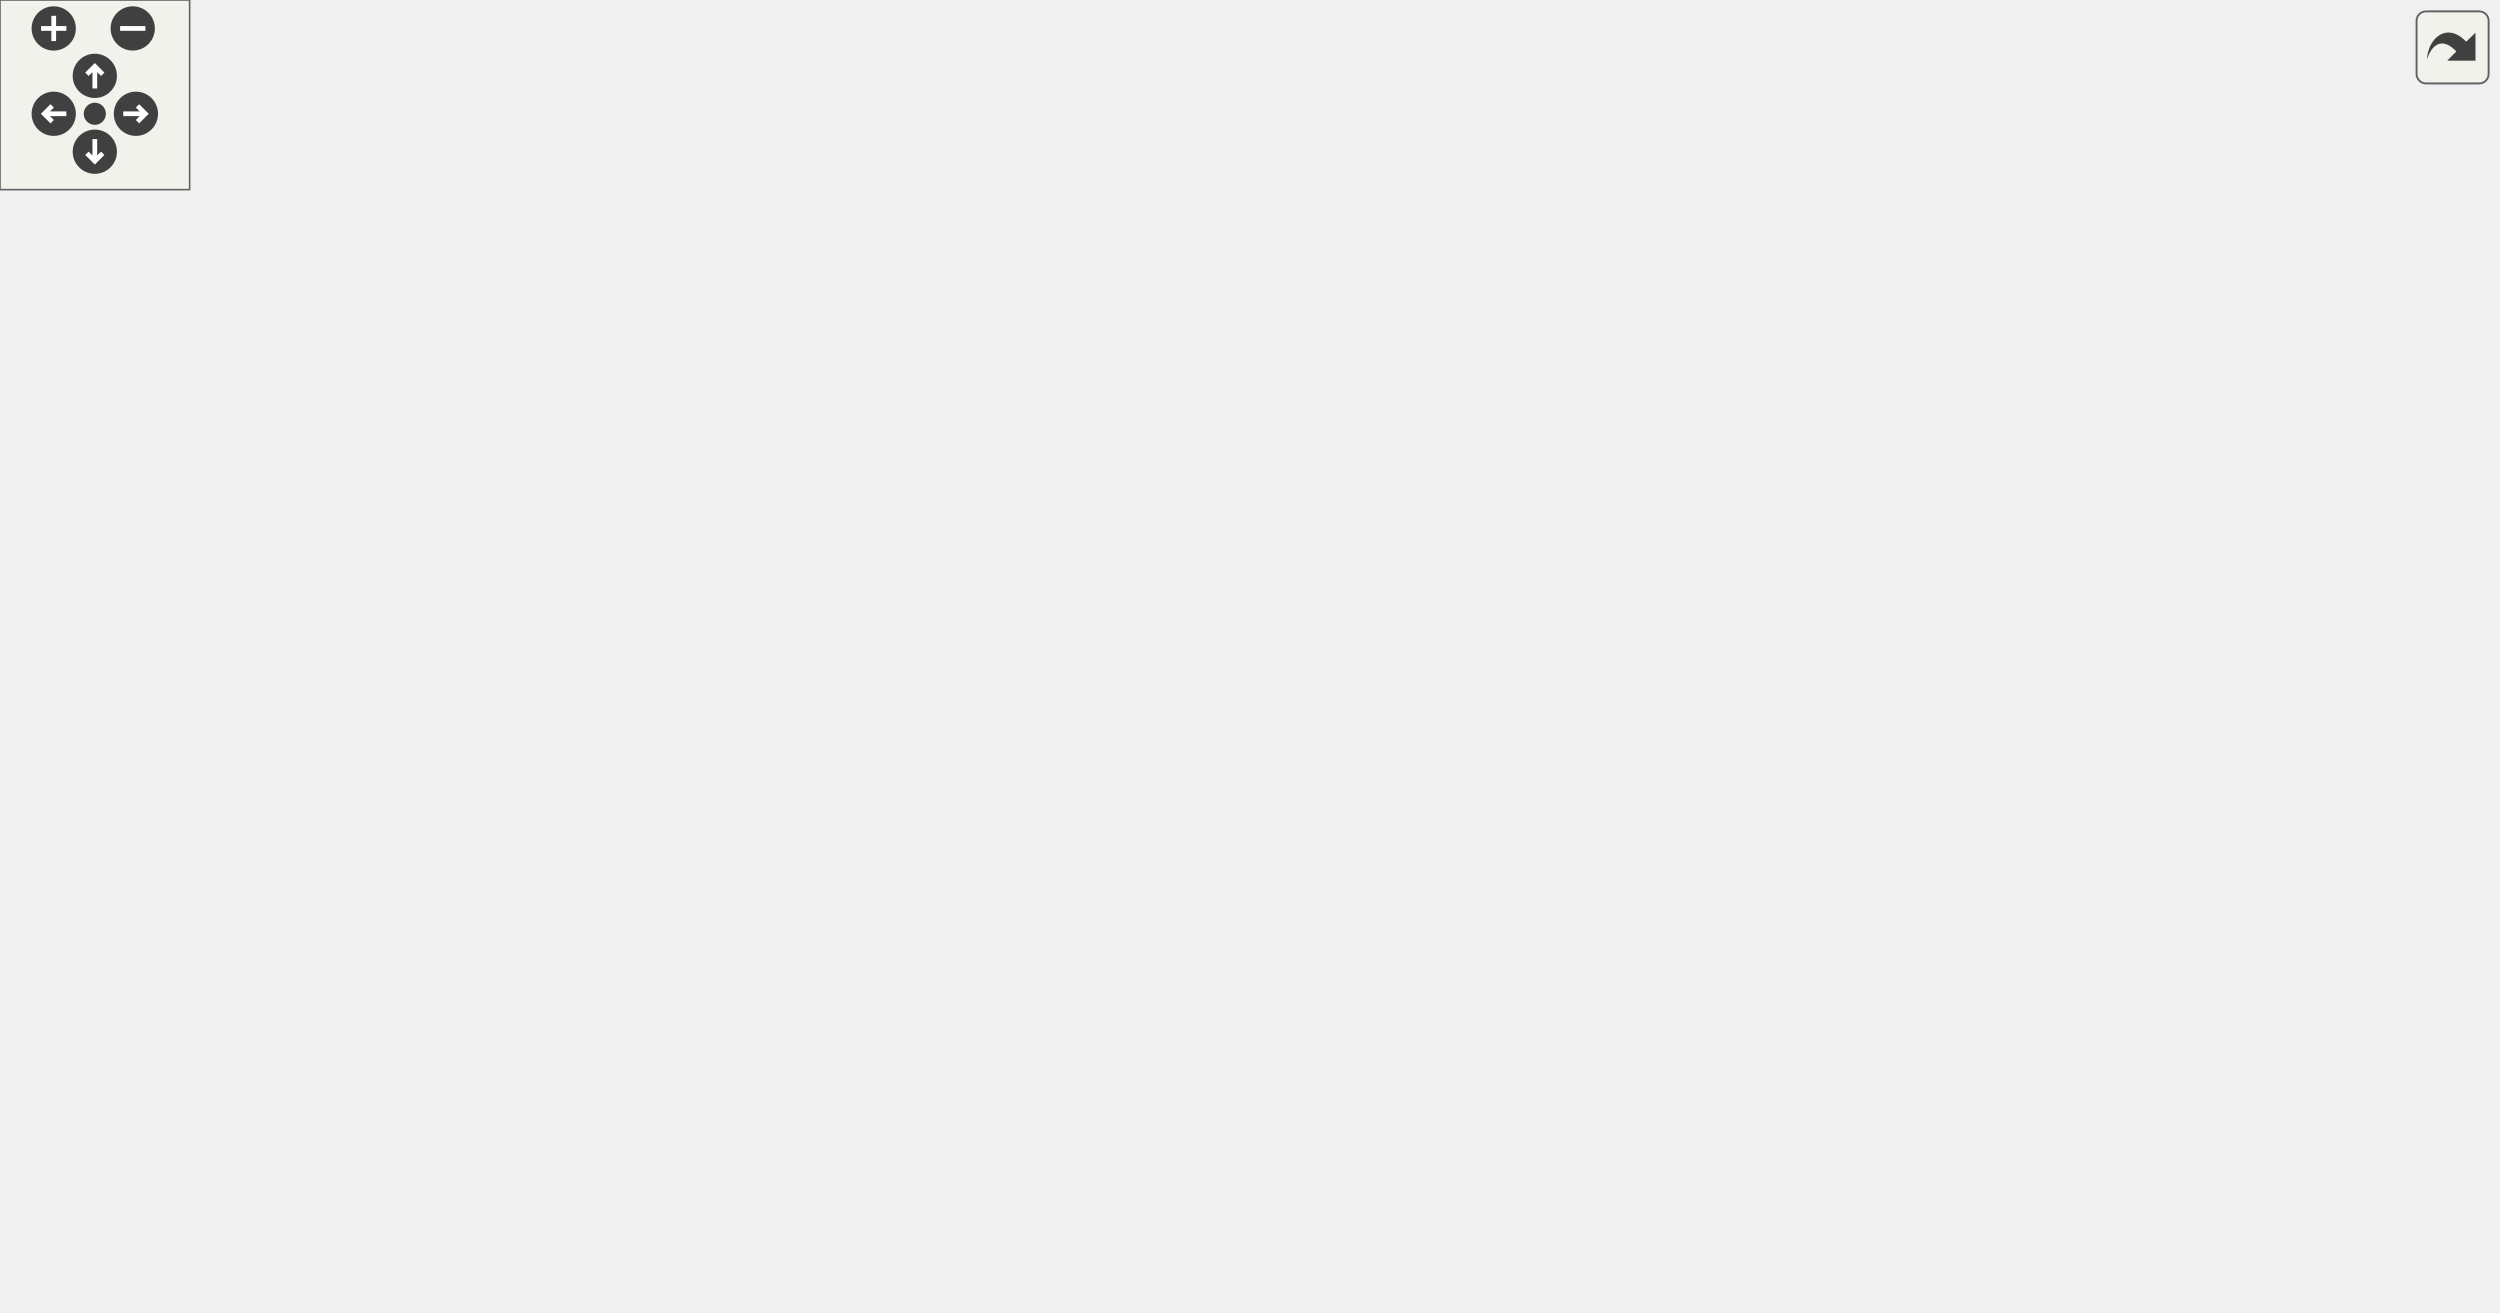
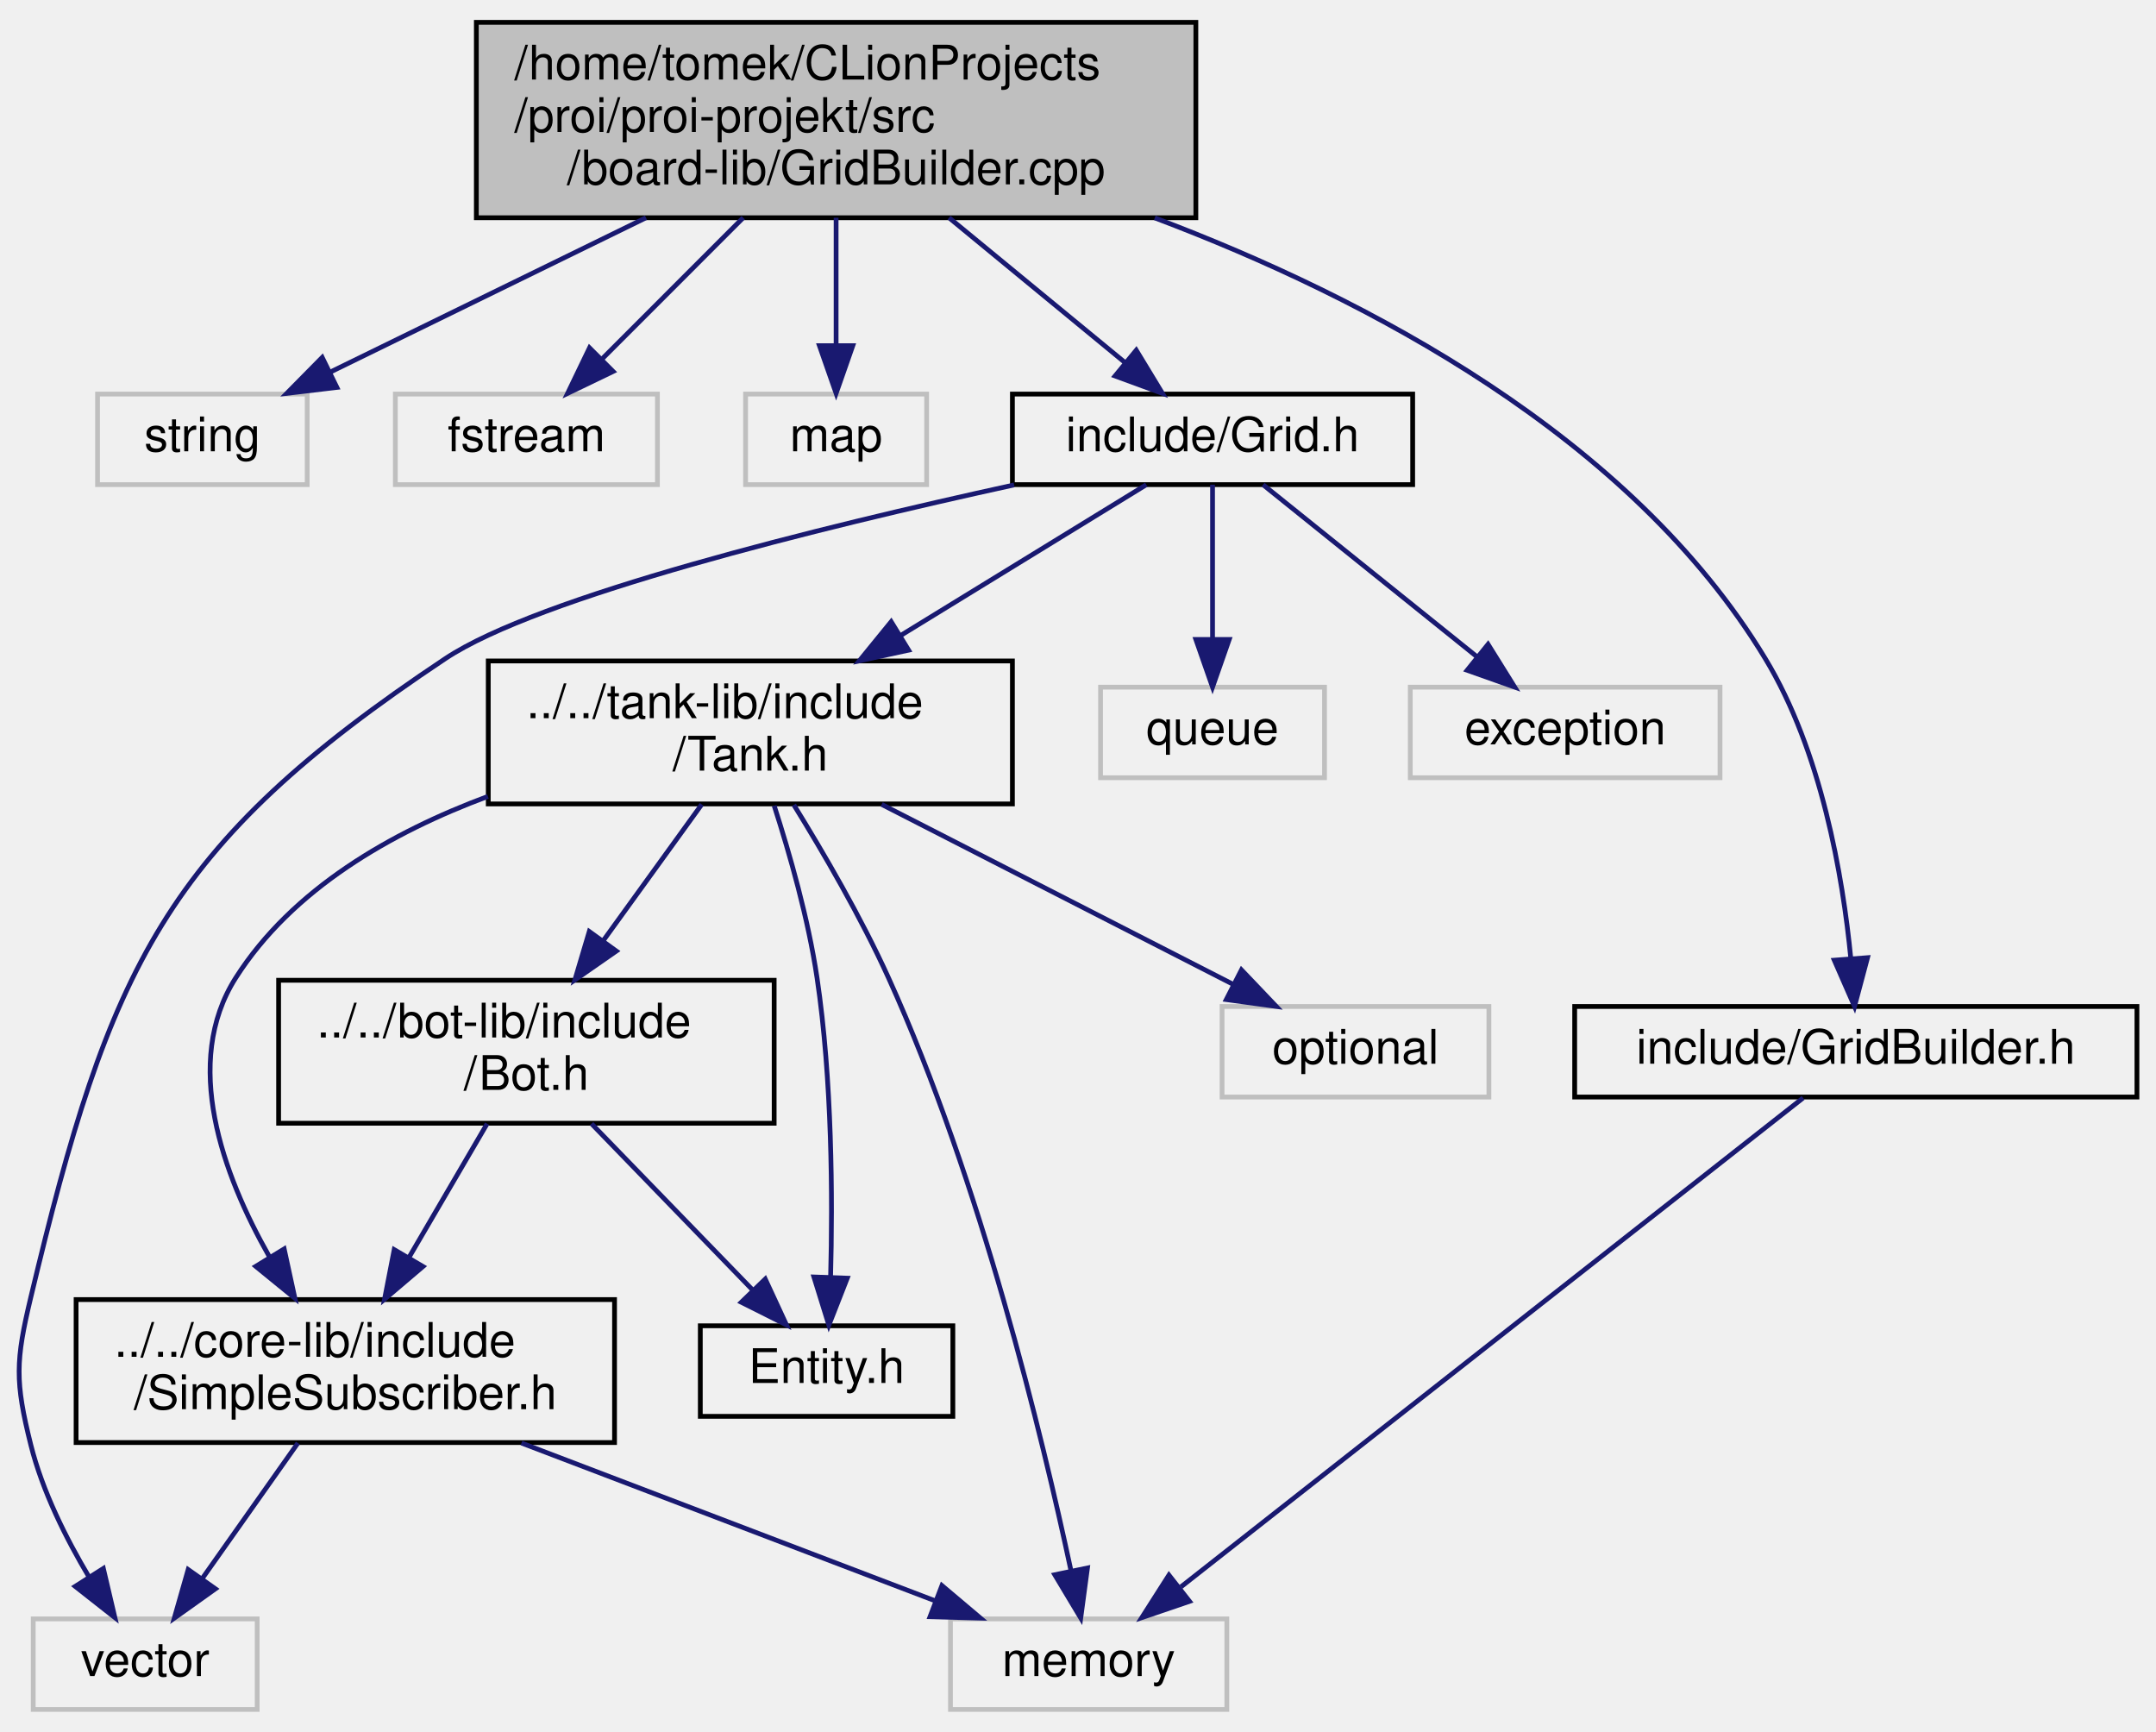
- <svg xmlns="http://www.w3.org/2000/svg" xmlns:xlink="http://www.w3.org/1999/xlink" id="main" version="1.1" xml:space="preserve">
-   <style type="text/css">
- .edge:hover path { stroke: red; }
- .edge:hover polygon { stroke: red; fill: red; }
- </style>
-   <defs>
-     <circle id="rim" cx="0" cy="0" r="7" />
-     <circle id="rim2" cx="0" cy="0" r="3.5" />
-     <g id="zoomPlus">
-       <use xlink:href="#rim" fill="#404040">
-         <set attributeName="fill" to="#808080" begin="zoomplus.mouseover" end="zoomplus.mouseout" />
-       </use>
-       <path d="M-4,0h8M0,-4v8" fill="none" stroke="white" stroke-width="1.5" pointer-events="none" />
-     </g>
-     <g id="zoomMin">
-       <use xlink:href="#rim" fill="#404040">
-         <set attributeName="fill" to="#808080" begin="zoomminus.mouseover" end="zoomminus.mouseout" />
-       </use>
-       <path d="M-4,0h8" fill="none" stroke="white" stroke-width="1.5" pointer-events="none" />
-     </g>
-     <g id="dirArrow">
-       <path fill="none" stroke="white" stroke-width="1.5" d="M0,-3.0v7 M-2.5,-0.5L0,-3.0L2.5,-0.5" />
-     </g>
-     <g id="resetDef">
-       <use xlink:href="#rim2" fill="#404040">
-         <set attributeName="fill" to="#808080" begin="reset.mouseover" end="reset.mouseout" />
-       </use>
-     </g>
-   </defs>
-   <svg id="graph" class="graph">
-     <g id="viewport">
-       <g id="node1" class="node">
-         <g id="a_node1">
-           <a xlink:title=" ">
-             <polygon fill="#bfbfbf" stroke="black" points="235.5,-313.5 235.5,-354.5 386.5,-354.5 386.5,-313.5 235.5,-313.5" />
-             <text text-anchor="start" x="243.5" y="-342.5" font-family="Helvetica,sans-Serif" font-size="10.00">/home/tomek/CLionProjects</text>
-             <text text-anchor="start" x="243.5" y="-331.5" font-family="Helvetica,sans-Serif" font-size="10.00">/proi/proi-projekt/src</text>
-             <text text-anchor="middle" x="311" y="-320.5" font-family="Helvetica,sans-Serif" font-size="10.00">/board-lib/GridBuilder.cpp</text>
-           </a>
-         </g>
-       </g>
-       <g id="node2" class="node">
-         <g id="a_node2">
-           <a xlink:title=" ">
-             <polygon fill="none" stroke="#bfbfbf" points="0,-257.5 0,-276.5 56,-276.5 56,-257.5 0,-257.5" />
-             <text text-anchor="middle" x="28" y="-264.5" font-family="Helvetica,sans-Serif" font-size="10.00">sstream</text>
-           </a>
-         </g>
-       </g>
-       <g id="edge1" class="edge">
-         <path fill="none" stroke="midnightblue" d="M235.29,-316.07C189.08,-305.66 128.54,-291.91 66.28,-277.28" />
-         <polygon fill="midnightblue" stroke="midnightblue" points="66.81,-273.81 56.27,-274.92 65.2,-280.62 66.81,-273.81" />
-       </g>
-       <g id="node3" class="node">
-         <g id="a_node3">
-           <a xlink:title=" ">
-             <polygon fill="none" stroke="#bfbfbf" points="74,-257.5 74,-276.5 118,-276.5 118,-257.5 74,-257.5" />
-             <text text-anchor="middle" x="96" y="-264.5" font-family="Helvetica,sans-Serif" font-size="10.00">string</text>
-           </a>
-         </g>
-       </g>
-       <g id="edge2" class="edge">
-         <path fill="none" stroke="midnightblue" d="M246.49,-313.5C207.38,-301.67 159.17,-287.1 128.02,-277.68" />
-         <polygon fill="midnightblue" stroke="midnightblue" points="128.73,-274.24 118.15,-274.7 126.71,-280.94 128.73,-274.24" />
-       </g>
-       <g id="node4" class="node">
-         <g id="a_node4">
-           <a xlink:title=" ">
-             <polygon fill="none" stroke="#bfbfbf" points="136.5,-257.5 136.5,-276.5 191.5,-276.5 191.5,-257.5 136.5,-257.5" />
-             <text text-anchor="middle" x="164" y="-264.5" font-family="Helvetica,sans-Serif" font-size="10.00">fstream</text>
-           </a>
-         </g>
-       </g>
-       <g id="edge3" class="edge">
-         <path fill="none" stroke="midnightblue" d="M266.9,-313.5C242.95,-302.91 214.02,-290.12 192.94,-280.8" />
-         <polygon fill="midnightblue" stroke="midnightblue" points="194.13,-277.5 183.57,-276.65 191.3,-283.9 194.13,-277.5" />
-       </g>
-       <g id="node5" class="node">
-         <g id="a_node5">
-           <a xlink:title=" ">
-             <polygon fill="none" stroke="#bfbfbf" points="210,-257.5 210,-276.5 274,-276.5 274,-257.5 210,-257.5" />
-             <text text-anchor="middle" x="242" y="-264.5" font-family="Helvetica,sans-Serif" font-size="10.00">algorithm</text>
-           </a>
-         </g>
-       </g>
-       <g id="edge4" class="edge">
-         <path fill="none" stroke="midnightblue" d="M290.3,-313.5C280.13,-303.92 268.04,-292.53 258.5,-283.54" />
-         <polygon fill="midnightblue" stroke="midnightblue" points="260.86,-280.96 251.18,-276.65 256.06,-286.06 260.86,-280.96" />
-       </g>
-       <g id="node6" class="node">
-         <g id="a_node6">
-           <a xlink:title=" ">
-             <polygon fill="none" stroke="#bfbfbf" points="292,-257.5 292,-276.5 330,-276.5 330,-257.5 292,-257.5" />
-             <text text-anchor="middle" x="311" y="-264.5" font-family="Helvetica,sans-Serif" font-size="10.00">map</text>
-           </a>
-         </g>
-       </g>
-       <g id="edge5" class="edge">
-         <path fill="none" stroke="midnightblue" d="M311,-313.5C311,-305.07 311,-295.24 311,-286.87" />
-         <polygon fill="midnightblue" stroke="midnightblue" points="314.5,-286.65 311,-276.65 307.5,-286.65 314.5,-286.65" />
-       </g>
-       <g id="node7" class="node">
-         <g id="a_node7">
-           <a xlink:title=" ">
-             <polygon fill="none" stroke="#bfbfbf" points="348,-257.5 348,-276.5 404,-276.5 404,-257.5 348,-257.5" />
-             <text text-anchor="middle" x="376" y="-264.5" font-family="Helvetica,sans-Serif" font-size="10.00">unistd.h</text>
-           </a>
-         </g>
-       </g>
-       <g id="edge6" class="edge">
-         <path fill="none" stroke="midnightblue" d="M330.5,-313.5C339.99,-304.01 351.24,-292.76 360.19,-283.81" />
-         <polygon fill="midnightblue" stroke="midnightblue" points="362.75,-286.2 367.35,-276.65 357.8,-281.25 362.75,-286.2" />
-       </g>
-       <g id="node8" class="node">
-         <g id="a_node8">
-           <a xlink:href="_grid_builder_8h.html" target="_top" xlink:title=" ">
-             <polygon fill="none" stroke="black" points="672,-129 672,-148 790,-148 790,-129 672,-129" />
-             <text text-anchor="middle" x="731" y="-136" font-family="Helvetica,sans-Serif" font-size="10.00">include/GridBuilder.h</text>
-           </a>
-         </g>
-       </g>
-       <g id="edge7" class="edge">
-         <path fill="none" stroke="midnightblue" d="M386.62,-320.83C431.76,-312 489.54,-297.88 538,-277 580.23,-258.8 587.41,-247.48 625,-221 656.38,-198.89 691.46,-171.34 712.35,-154.6" />
-         <polygon fill="midnightblue" stroke="midnightblue" points="714.79,-157.13 720.39,-148.13 710.4,-151.67 714.79,-157.13" />
-       </g>
-       <g id="node10" class="node">
-         <g id="a_node10">
-           <a xlink:href="_grid_8h.html" target="_top" xlink:title=" ">
-             <polygon fill="none" stroke="black" points="422,-257.5 422,-276.5 506,-276.5 506,-257.5 422,-257.5" />
-             <text text-anchor="middle" x="464" y="-264.5" font-family="Helvetica,sans-Serif" font-size="10.00">include/Grid.h</text>
-           </a>
-         </g>
-       </g>
-       <g id="edge9" class="edge">
-         <path fill="none" stroke="midnightblue" d="M356.91,-313.5C381.94,-302.86 412.21,-290 434.18,-280.67" />
-         <polygon fill="midnightblue" stroke="midnightblue" points="435.8,-283.78 443.63,-276.65 433.06,-277.34 435.8,-283.78" />
-       </g>
-       <g id="node14" class="node">
-         <g id="a_node14">
-           <a xlink:href="_tank_8h.html" target="_top" xlink:title=" ">
-             <polygon fill="none" stroke="black" points="506,-190.5 506,-220.5 616,-220.5 616,-190.5 506,-190.5" />
-             <text text-anchor="start" x="514" y="-208.5" font-family="Helvetica,sans-Serif" font-size="10.00">../../tank-lib/include</text>
-             <text text-anchor="middle" x="561" y="-197.5" font-family="Helvetica,sans-Serif" font-size="10.00">/Tank.h</text>
-           </a>
-         </g>
-       </g>
-       <g id="edge23" class="edge">
-         <path fill="none" stroke="midnightblue" d="M386.96,-325.36C428.01,-318.15 477.76,-304.17 515,-277 531.27,-265.13 543.35,-245.61 551.04,-230.11" />
-         <polygon fill="midnightblue" stroke="midnightblue" points="554.41,-231.18 555.46,-220.63 548.06,-228.22 554.41,-231.18" />
-       </g>
-       <g id="node9" class="node">
-         <g id="a_node9">
-           <a xlink:title=" ">
-             <polygon fill="none" stroke="#bfbfbf" points="541,-0.5 541,-19.5 599,-19.5 599,-0.5 541,-0.5" />
-             <text text-anchor="middle" x="570" y="-7.5" font-family="Helvetica,sans-Serif" font-size="10.00">memory</text>
-           </a>
-         </g>
-       </g>
-       <g id="edge8" class="edge">
-         <path fill="none" stroke="midnightblue" d="M719.93,-128.81C692.93,-107.59 623.41,-52.96 589.36,-26.22" />
-         <polygon fill="midnightblue" stroke="midnightblue" points="591.17,-23.18 581.14,-19.76 586.84,-28.69 591.17,-23.18" />
-       </g>
-       <g id="node11" class="node">
-         <g id="a_node11">
-           <a xlink:title=" ">
-             <polygon fill="none" stroke="#bfbfbf" points="422.5,-196 422.5,-215 487.5,-215 487.5,-196 422.5,-196" />
-             <text text-anchor="middle" x="455" y="-203" font-family="Helvetica,sans-Serif" font-size="10.00">exception</text>
-           </a>
-         </g>
-       </g>
-       <g id="edge10" class="edge">
-         <path fill="none" stroke="midnightblue" d="M462.71,-257.48C461.44,-249.08 459.46,-235.98 457.82,-225.16" />
-         <polygon fill="midnightblue" stroke="midnightblue" points="461.24,-224.37 456.29,-215.01 454.32,-225.42 461.24,-224.37" />
-       </g>
-       <g id="node12" class="node">
-         <g id="a_node12">
-           <a xlink:title=" ">
-             <polygon fill="none" stroke="#bfbfbf" points="348.5,-0.5 348.5,-19.5 395.5,-19.5 395.5,-0.5 348.5,-0.5" />
-             <text text-anchor="middle" x="372" y="-7.5" font-family="Helvetica,sans-Serif" font-size="10.00">vector</text>
-           </a>
-         </g>
-       </g>
-       <g id="edge11" class="edge">
-         <path fill="none" stroke="midnightblue" d="M430.26,-257.46C399.57,-248.92 357.64,-235.08 348,-221 306.57,-160.49 330.21,-127.14 348,-56 350.44,-46.25 355.44,-36.29 360.24,-28.23" />
-         <polygon fill="midnightblue" stroke="midnightblue" points="363.21,-30.08 365.63,-19.77 357.31,-26.32 363.21,-30.08" />
-       </g>
-       <g id="node13" class="node">
-         <g id="a_node13">
-           <a xlink:title=" ">
-             <polygon fill="none" stroke="#bfbfbf" points="357.5,-196 357.5,-215 404.5,-215 404.5,-196 357.5,-196" />
-             <text text-anchor="middle" x="381" y="-203" font-family="Helvetica,sans-Serif" font-size="10.00">queue</text>
-           </a>
-         </g>
-       </g>
-       <g id="edge12" class="edge">
-         <path fill="none" stroke="midnightblue" d="M452.11,-257.48C438.8,-247.93 417,-232.31 401.04,-220.87" />
-         <polygon fill="midnightblue" stroke="midnightblue" points="403.04,-217.99 392.87,-215.01 398.96,-223.68 403.04,-217.99" />
-       </g>
-       <g id="edge13" class="edge">
-         <path fill="none" stroke="midnightblue" d="M477.9,-257.48C491.28,-249.27 512,-236.56 529.4,-225.88" />
-         <polygon fill="midnightblue" stroke="midnightblue" points="531.44,-228.74 538.14,-220.52 527.78,-222.77 531.44,-228.74" />
-       </g>
-       <g id="edge14" class="edge">
-         <path fill="none" stroke="midnightblue" d="M561.66,-190.27C563.26,-155.94 567.32,-68.57 569.12,-29.9" />
-         <polygon fill="midnightblue" stroke="midnightblue" points="572.63,-29.73 569.6,-19.58 565.64,-29.4 572.63,-29.73" />
-       </g>
-       <g id="node15" class="node">
-         <g id="a_node15">
-           <a xlink:title=" ">
-             <polygon fill="none" stroke="#bfbfbf" points="598,-129 598,-148 654,-148 654,-129 598,-129" />
-             <text text-anchor="middle" x="626" y="-136" font-family="Helvetica,sans-Serif" font-size="10.00">optional</text>
-           </a>
-         </g>
-       </g>
-       <g id="edge15" class="edge">
-         <path fill="none" stroke="midnightblue" d="M575.1,-190.4C585.44,-180.06 599.48,-166.02 610.19,-155.31" />
-         <polygon fill="midnightblue" stroke="midnightblue" points="612.71,-157.74 617.31,-148.19 607.76,-152.79 612.71,-157.74" />
-       </g>
-       <g id="node16" class="node">
-         <g id="a_node16">
-           <a xlink:href="_simple_subscriber_8h.html" target="_top" xlink:title=" ">
-             <polygon fill="none" stroke="black" points="357.5,-56.5 357.5,-86.5 470.5,-86.5 470.5,-56.5 357.5,-56.5" />
-             <text text-anchor="start" x="365.5" y="-74.5" font-family="Helvetica,sans-Serif" font-size="10.00">../../core-lib/include</text>
-             <text text-anchor="middle" x="414" y="-63.5" font-family="Helvetica,sans-Serif" font-size="10.00">/SimpleSubscriber.h</text>
-           </a>
-         </g>
-       </g>
-       <g id="edge16" class="edge">
-         <path fill="none" stroke="midnightblue" d="M505.83,-191.59C458.95,-180.06 398.13,-163.56 391,-154 378.12,-136.74 387.51,-112.55 397.9,-95.01" />
-         <polygon fill="midnightblue" stroke="midnightblue" points="400.89,-96.83 403.31,-86.52 394.99,-93.07 400.89,-96.83" />
-       </g>
-       <g id="node17" class="node">
-         <g id="a_node17">
-           <a xlink:href="_entity_8h.html" target="_top" xlink:title=" ">
-             <polygon fill="none" stroke="black" points="488.5,-62 488.5,-81 541.5,-81 541.5,-62 488.5,-62" />
-             <text text-anchor="middle" x="515" y="-69" font-family="Helvetica,sans-Serif" font-size="10.00">Entity.h</text>
-           </a>
-         </g>
-       </g>
-       <g id="edge19" class="edge">
-         <path fill="none" stroke="midnightblue" d="M556.08,-190.37C547.68,-166.29 530.62,-117.31 521.34,-90.7" />
-         <polygon fill="midnightblue" stroke="midnightblue" points="524.59,-89.39 518,-81.1 517.98,-91.69 524.59,-89.39" />
-       </g>
-       <g id="node18" class="node">
-         <g id="a_node18">
-           <a xlink:href="_bot_8h.html" target="_top" xlink:title=" ">
-             <polygon fill="none" stroke="black" points="400,-123.5 400,-153.5 504,-153.5 504,-123.5 400,-123.5" />
-             <text text-anchor="start" x="408" y="-141.5" font-family="Helvetica,sans-Serif" font-size="10.00">../../bot-lib/include</text>
-             <text text-anchor="middle" x="452" y="-130.5" font-family="Helvetica,sans-Serif" font-size="10.00">/Bot.h</text>
-           </a>
-         </g>
-       </g>
-       <g id="edge20" class="edge">
-         <path fill="none" stroke="midnightblue" d="M537.35,-190.4C521.92,-181.2 501.58,-169.07 484.62,-158.95" />
-         <polygon fill="midnightblue" stroke="midnightblue" points="485.99,-155.69 475.61,-153.58 482.4,-161.7 485.99,-155.69" />
-       </g>
-       <g id="edge18" class="edge">
-         <path fill="none" stroke="midnightblue" d="M450.97,-56.4C477.38,-46.33 512.56,-32.91 537.81,-23.28" />
-         <polygon fill="midnightblue" stroke="midnightblue" points="539.2,-26.49 547.3,-19.66 536.71,-19.95 539.2,-26.49" />
-       </g>
-       <g id="edge17" class="edge">
-         <path fill="none" stroke="midnightblue" d="M404.05,-56.4C398.01,-47.84 390.26,-36.87 383.9,-27.86" />
-         <polygon fill="midnightblue" stroke="midnightblue" points="386.74,-25.81 378.11,-19.66 381.02,-29.85 386.74,-25.81" />
-       </g>
-       <g id="edge22" class="edge">
-         <path fill="none" stroke="midnightblue" d="M443.75,-123.4C438.97,-115.22 432.84,-104.73 427.38,-95.39" />
-         <polygon fill="midnightblue" stroke="midnightblue" points="430.3,-93.44 422.23,-86.58 424.25,-96.98 430.3,-93.44" />
-       </g>
-       <g id="edge21" class="edge">
-         <path fill="none" stroke="midnightblue" d="M465.67,-123.4C475.59,-113.16 489.03,-99.3 499.37,-88.62" />
-         <polygon fill="midnightblue" stroke="midnightblue" points="502.13,-90.81 506.57,-81.19 497.1,-85.94 502.13,-90.81" />
-       </g>
-     </g>
-   </svg>
-   <g id="navigator" transform="translate(0 0)" fill="#404254">
-     <rect fill="#f2f5e9" fill-opacity="0.5" stroke="#606060" stroke-width=".5" x="0" y="0" width="60" height="60" />
-     <use id="zoomplus" xlink:href="#zoomPlus" x="17" y="9" />
-     <use id="zoomminus" xlink:href="#zoomMin" x="42" y="9" />
-     <use id="reset" xlink:href="#resetDef" x="30" y="36" />
-     <g id="arrowUp" xlink:href="#dirArrow" transform="translate(30 24)">
-       <use xlink:href="#rim" fill="#404040">
-         <set attributeName="fill" to="#808080" begin="arrowUp.mouseover" end="arrowUp.mouseout" />
-       </use>
-       <path fill="none" stroke="white" stroke-width="1.5" d="M0,-3.0v7 M-2.5,-0.5L0,-3.0L2.5,-0.5" />
-     </g>
-     <g id="arrowRight" xlink:href="#dirArrow" transform="rotate(90) translate(36 -43)">
-       <use xlink:href="#rim" fill="#404040">
-         <set attributeName="fill" to="#808080" begin="arrowRight.mouseover" end="arrowRight.mouseout" />
-       </use>
-       <path fill="none" stroke="white" stroke-width="1.5" d="M0,-3.0v7 M-2.5,-0.5L0,-3.0L2.5,-0.5" />
-     </g>
-     <g id="arrowDown" xlink:href="#dirArrow" transform="rotate(180) translate(-30 -48)">
-       <use xlink:href="#rim" fill="#404040">
-         <set attributeName="fill" to="#808080" begin="arrowDown.mouseover" end="arrowDown.mouseout" />
-       </use>
-       <path fill="none" stroke="white" stroke-width="1.5" d="M0,-3.0v7 M-2.5,-0.5L0,-3.0L2.5,-0.5" />
-     </g>
-     <g id="arrowLeft" xlink:href="#dirArrow" transform="rotate(270) translate(-36 17)">
-       <use xlink:href="#rim" fill="#404040">
-         <set attributeName="fill" to="#808080" begin="arrowLeft.mouseover" end="arrowLeft.mouseout" />
-       </use>
-       <path fill="none" stroke="white" stroke-width="1.5" d="M0,-3.0v7 M-2.5,-0.5L0,-3.0L2.5,-0.5" />
+ <svg xmlns="http://www.w3.org/2000/svg" xmlns:xlink="http://www.w3.org/1999/xlink" width="452pt" height="363pt" viewBox="0.00 0.00 452.47 363.00">
+   <g id="graph0" class="graph" transform="scale(1 1) rotate(0) translate(4 359)">
+     <g id="node1" class="node">
+       <g id="a_node1">
+         <a xlink:title=" ">
+           <polygon fill="#bfbfbf" stroke="black" points="95.97,-313.5 95.97,-354.5 246.97,-354.5 246.97,-313.5 95.97,-313.5" />
+           <text text-anchor="start" x="103.97" y="-342.5" font-family="Helvetica,sans-Serif" font-size="10.00">/home/tomek/CLionProjects</text>
+           <text text-anchor="start" x="103.97" y="-331.5" font-family="Helvetica,sans-Serif" font-size="10.00">/proi/proi-projekt/src</text>
+           <text text-anchor="middle" x="171.47" y="-320.5" font-family="Helvetica,sans-Serif" font-size="10.00">/board-lib/GridBuilder.cpp</text>
+         </a>
+       </g>
+     </g>
+     <g id="node2" class="node">
+       <g id="a_node2">
+         <a xlink:title=" ">
+           <polygon fill="none" stroke="#bfbfbf" points="16.47,-257.5 16.47,-276.5 60.47,-276.5 60.47,-257.5 16.47,-257.5" />
+           <text text-anchor="middle" x="38.47" y="-264.5" font-family="Helvetica,sans-Serif" font-size="10.00">string</text>
+         </a>
+       </g>
+     </g>
+     <g id="edge1" class="edge">
+       <path fill="none" stroke="midnightblue" d="M131.57,-313.5C110.1,-303.01 84.2,-290.35 65.18,-281.05" />
+       <polygon fill="midnightblue" stroke="midnightblue" points="66.7,-277.9 56.18,-276.65 63.62,-284.19 66.7,-277.9" />
+     </g>
+     <g id="node3" class="node">
+       <g id="a_node3">
+         <a xlink:title=" ">
+           <polygon fill="none" stroke="#bfbfbf" points="78.97,-257.5 78.97,-276.5 133.97,-276.5 133.97,-257.5 78.97,-257.5" />
+           <text text-anchor="middle" x="106.47" y="-264.5" font-family="Helvetica,sans-Serif" font-size="10.00">fstream</text>
+         </a>
+       </g>
+     </g>
+     <g id="edge2" class="edge">
+       <path fill="none" stroke="midnightblue" d="M151.97,-313.5C142.48,-304.01 131.23,-292.76 122.29,-283.81" />
+       <polygon fill="midnightblue" stroke="midnightblue" points="124.67,-281.25 115.12,-276.65 119.72,-286.2 124.67,-281.25" />
+     </g>
+     <g id="node4" class="node">
+       <g id="a_node4">
+         <a xlink:title=" ">
+           <polygon fill="none" stroke="#bfbfbf" points="152.47,-257.5 152.47,-276.5 190.47,-276.5 190.47,-257.5 152.47,-257.5" />
+           <text text-anchor="middle" x="171.47" y="-264.5" font-family="Helvetica,sans-Serif" font-size="10.00">map</text>
+         </a>
+       </g>
+     </g>
+     <g id="edge3" class="edge">
+       <path fill="none" stroke="midnightblue" d="M171.47,-313.5C171.47,-305.07 171.47,-295.24 171.47,-286.87" />
+       <polygon fill="midnightblue" stroke="midnightblue" points="174.97,-286.65 171.47,-276.65 167.97,-286.65 174.97,-286.65" />
+     </g>
+     <g id="node5" class="node">
+       <g id="a_node5">
+         <a xlink:href="_grid_builder_8h.html" target="_top" xlink:title=" ">
+           <polygon fill="none" stroke="black" points="326.47,-129 326.47,-148 444.47,-148 444.47,-129 326.47,-129" />
+           <text text-anchor="middle" x="385.47" y="-136" font-family="Helvetica,sans-Serif" font-size="10.00">include/GridBuilder.h</text>
+         </a>
+       </g>
+     </g>
+     <g id="edge4" class="edge">
+       <path fill="none" stroke="midnightblue" d="M238.35,-313.47C282.9,-296.66 338.27,-267.59 366.47,-221 378.26,-201.53 382.74,-175.36 384.43,-157.99" />
+       <polygon fill="midnightblue" stroke="midnightblue" points="387.93,-158.24 385.2,-148 380.95,-157.71 387.93,-158.24" />
+     </g>
+     <g id="node7" class="node">
+       <g id="a_node7">
+         <a xlink:href="_grid_8h.html" target="_top" xlink:title=" ">
+           <polygon fill="none" stroke="black" points="208.47,-257.5 208.47,-276.5 292.47,-276.5 292.47,-257.5 208.47,-257.5" />
+           <text text-anchor="middle" x="250.47" y="-264.5" font-family="Helvetica,sans-Serif" font-size="10.00">include/Grid.h</text>
+         </a>
+       </g>
+     </g>
+     <g id="edge6" class="edge">
+       <path fill="none" stroke="midnightblue" d="M195.17,-313.5C207.05,-303.72 221.22,-292.07 232.23,-283.01" />
+       <polygon fill="midnightblue" stroke="midnightblue" points="234.46,-285.71 239.96,-276.65 230.01,-280.3 234.46,-285.71" />
+     </g>
+     <g id="node6" class="node">
+       <g id="a_node6">
+         <a xlink:title=" ">
+           <polygon fill="none" stroke="#bfbfbf" points="195.47,-0.5 195.47,-19.5 253.47,-19.5 253.47,-0.5 195.47,-0.5" />
+           <text text-anchor="middle" x="224.47" y="-7.5" font-family="Helvetica,sans-Serif" font-size="10.00">memory</text>
+         </a>
+       </g>
+     </g>
+     <g id="edge5" class="edge">
+       <path fill="none" stroke="midnightblue" d="M374.41,-128.81C347.41,-107.59 277.88,-52.96 243.84,-26.22" />
+       <polygon fill="midnightblue" stroke="midnightblue" points="245.64,-23.18 235.62,-19.76 241.32,-28.69 245.64,-23.18" />
+     </g>
+     <g id="node8" class="node">
+       <g id="a_node8">
+         <a xlink:title=" ">
+           <polygon fill="none" stroke="#bfbfbf" points="291.97,-196 291.97,-215 356.97,-215 356.97,-196 291.97,-196" />
+           <text text-anchor="middle" x="324.47" y="-203" font-family="Helvetica,sans-Serif" font-size="10.00">exception</text>
+         </a>
+       </g>
+     </g>
+     <g id="edge7" class="edge">
+       <path fill="none" stroke="midnightblue" d="M261.07,-257.48C272.72,-248.11 291.66,-232.88 305.81,-221.51" />
+       <polygon fill="midnightblue" stroke="midnightblue" points="308.29,-224 313.89,-215.01 303.9,-218.55 308.29,-224" />
+     </g>
+     <g id="node9" class="node">
+       <g id="a_node9">
+         <a xlink:title=" ">
+           <polygon fill="none" stroke="#bfbfbf" points="2.97,-0.5 2.97,-19.5 49.97,-19.5 49.97,-0.5 2.97,-0.5" />
+           <text text-anchor="middle" x="26.47" y="-7.5" font-family="Helvetica,sans-Serif" font-size="10.00">vector</text>
+         </a>
+       </g>
+     </g>
+     <g id="edge8" class="edge">
+       <path fill="none" stroke="midnightblue" d="M208.83,-257.44C167.95,-248.49 108.98,-233.98 89.47,-221 30.35,-181.67 18.99,-156.06 2.47,-87 -0.73,-73.6 -0.87,-69.37 2.47,-56 4.91,-46.25 9.91,-36.29 14.72,-28.23" />
+       <polygon fill="midnightblue" stroke="midnightblue" points="17.69,-30.08 20.11,-19.77 11.78,-26.32 17.69,-30.08" />
+     </g>
+     <g id="node10" class="node">
+       <g id="a_node10">
+         <a xlink:title=" ">
+           <polygon fill="none" stroke="#bfbfbf" points="226.97,-196 226.97,-215 273.97,-215 273.97,-196 226.97,-196" />
+           <text text-anchor="middle" x="250.47" y="-203" font-family="Helvetica,sans-Serif" font-size="10.00">queue</text>
+         </a>
+       </g>
+     </g>
+     <g id="edge9" class="edge">
+       <path fill="none" stroke="midnightblue" d="M250.47,-257.48C250.47,-249.08 250.47,-235.98 250.47,-225.16" />
+       <polygon fill="midnightblue" stroke="midnightblue" points="253.97,-225.01 250.47,-215.01 246.97,-225.01 253.97,-225.01" />
+     </g>
+     <g id="node11" class="node">
+       <g id="a_node11">
+         <a xlink:href="_tank_8h.html" target="_top" xlink:title=" ">
+           <polygon fill="none" stroke="black" points="98.47,-190.5 98.47,-220.5 208.47,-220.5 208.47,-190.5 98.47,-190.5" />
+           <text text-anchor="start" x="106.47" y="-208.5" font-family="Helvetica,sans-Serif" font-size="10.00">../../tank-lib/include</text>
+           <text text-anchor="middle" x="153.47" y="-197.5" font-family="Helvetica,sans-Serif" font-size="10.00">/Tank.h</text>
+         </a>
+       </g>
+     </g>
+     <g id="edge10" class="edge">
+       <path fill="none" stroke="midnightblue" d="M236.57,-257.48C223.19,-249.27 202.47,-236.56 185.07,-225.88" />
+       <polygon fill="midnightblue" stroke="midnightblue" points="186.69,-222.77 176.33,-220.52 183.03,-228.74 186.69,-222.77" />
+     </g>
+     <g id="edge11" class="edge">
+       <path fill="none" stroke="midnightblue" d="M162.6,-190.3C168.73,-180.39 176.71,-166.71 182.47,-154 201.83,-111.34 214.81,-57.49 220.76,-29.62" />
+       <polygon fill="midnightblue" stroke="midnightblue" points="224.22,-30.18 222.81,-19.68 217.36,-28.76 224.22,-30.18" />
+     </g>
+     <g id="node12" class="node">
+       <g id="a_node12">
+         <a xlink:title=" ">
+           <polygon fill="none" stroke="#bfbfbf" points="252.47,-129 252.47,-148 308.47,-148 308.47,-129 252.47,-129" />
+           <text text-anchor="middle" x="280.47" y="-136" font-family="Helvetica,sans-Serif" font-size="10.00">optional</text>
+         </a>
+       </g>
+     </g>
+     <g id="edge12" class="edge">
+       <path fill="none" stroke="midnightblue" d="M181.03,-190.4C202.92,-179.19 233.3,-163.64 254.71,-152.69" />
+       <polygon fill="midnightblue" stroke="midnightblue" points="256.54,-155.68 263.85,-148.01 253.35,-149.45 256.54,-155.68" />
+     </g>
+     <g id="node13" class="node">
+       <g id="a_node13">
+         <a xlink:href="_simple_subscriber_8h.html" target="_top" xlink:title=" ">
+           <polygon fill="none" stroke="black" points="11.97,-56.5 11.97,-86.5 124.97,-86.5 124.97,-56.5 11.97,-56.5" />
+           <text text-anchor="start" x="19.97" y="-74.5" font-family="Helvetica,sans-Serif" font-size="10.00">../../core-lib/include</text>
+           <text text-anchor="middle" x="68.47" y="-63.5" font-family="Helvetica,sans-Serif" font-size="10.00">/SimpleSubscriber.h</text>
+         </a>
+       </g>
+     </g>
+     <g id="edge13" class="edge">
+       <path fill="none" stroke="midnightblue" d="M98.39,-192.08C78.18,-184.57 57.36,-172.69 45.47,-154 34.15,-136.21 42.74,-112.77 52.48,-95.59" />
+       <polygon fill="midnightblue" stroke="midnightblue" points="55.64,-97.13 57.89,-86.77 49.67,-93.47 55.64,-97.13" />
+     </g>
+     <g id="node14" class="node">
+       <g id="a_node14">
+         <a xlink:href="_entity_8h.html" target="_top" xlink:title=" ">
+           <polygon fill="none" stroke="black" points="142.97,-62 142.97,-81 195.97,-81 195.97,-62 142.97,-62" />
+           <text text-anchor="middle" x="169.47" y="-69" font-family="Helvetica,sans-Serif" font-size="10.00">Entity.h</text>
+         </a>
+       </g>
+     </g>
+     <g id="edge16" class="edge">
+       <path fill="none" stroke="midnightblue" d="M158.48,-190.12C161.7,-180.12 165.63,-166.42 167.47,-154 170.65,-132.62 170.75,-107.73 170.31,-91.14" />
+       <polygon fill="midnightblue" stroke="midnightblue" points="173.81,-90.99 169.95,-81.13 166.81,-91.24 173.81,-90.99" />
+     </g>
+     <g id="node15" class="node">
+       <g id="a_node15">
+         <a xlink:href="_bot_8h.html" target="_top" xlink:title=" ">
+           <polygon fill="none" stroke="black" points="54.47,-123.5 54.47,-153.5 158.47,-153.5 158.47,-123.5 54.47,-123.5" />
+           <text text-anchor="start" x="62.47" y="-141.5" font-family="Helvetica,sans-Serif" font-size="10.00">../../bot-lib/include</text>
+           <text text-anchor="middle" x="106.47" y="-130.5" font-family="Helvetica,sans-Serif" font-size="10.00">/Bot.h</text>
+         </a>
+       </g>
+     </g>
+     <g id="edge17" class="edge">
+       <path fill="none" stroke="midnightblue" d="M143.27,-190.4C137.24,-182.05 129.46,-171.29 122.6,-161.81" />
+       <polygon fill="midnightblue" stroke="midnightblue" points="125.35,-159.63 116.65,-153.58 119.67,-163.73 125.35,-159.63" />
+     </g>
+     <g id="edge15" class="edge">
+       <path fill="none" stroke="midnightblue" d="M105.44,-56.4C131.85,-46.33 167.03,-32.91 192.28,-23.28" />
+       <polygon fill="midnightblue" stroke="midnightblue" points="193.68,-26.49 201.77,-19.66 191.18,-19.95 193.68,-26.49" />
+     </g>
+     <g id="edge14" class="edge">
+       <path fill="none" stroke="midnightblue" d="M58.52,-56.4C52.48,-47.84 44.73,-36.87 38.37,-27.86" />
+       <polygon fill="midnightblue" stroke="midnightblue" points="41.21,-25.81 32.58,-19.66 35.49,-29.85 41.21,-25.81" />
+     </g>
+     <g id="edge19" class="edge">
+       <path fill="none" stroke="midnightblue" d="M98.23,-123.4C93.45,-115.22 87.31,-104.73 81.86,-95.39" />
+       <polygon fill="midnightblue" stroke="midnightblue" points="84.77,-93.44 76.7,-86.58 78.73,-96.98 84.77,-93.44" />
+     </g>
+     <g id="edge18" class="edge">
+       <path fill="none" stroke="midnightblue" d="M120.14,-123.4C130.06,-113.16 143.5,-99.3 153.85,-88.62" />
+       <polygon fill="midnightblue" stroke="midnightblue" points="156.6,-90.81 161.05,-81.19 151.57,-85.94 156.6,-90.81" />
    </g>
  </g>
-   <svg viewBox="0 0 15 15" width="100%" height="30px" preserveAspectRatio="xMaxYMin meet">
-     <g id="arrow_out" transform="scale(0.3 0.3)">
-       <a xlink:href="_grid_builder_8cpp__incl_org.svg" target="_base">
-         <rect id="button" ry="5" rx="5" y="6" x="6" height="38" width="38" fill="#f2f5e9" fill-opacity="0.5" stroke="#606060" stroke-width="1.0" />
-         <path id="arrow" d="M 11.5,31.437 C 11.94,20.098 22.043,11.323 32.159,21.979 L 37.069,17.246 C 37.069,17.246 37.088,32 37.088,32 L 22.16,31.978 C 22.16,31.978 26.998,27.14 26.998,27.14 C 18.529,18.264 13.292,25.23 11.5,31.437 z" style="fill:#404040;" />
-       </a>
-     </g>
-   </svg>
</svg>
